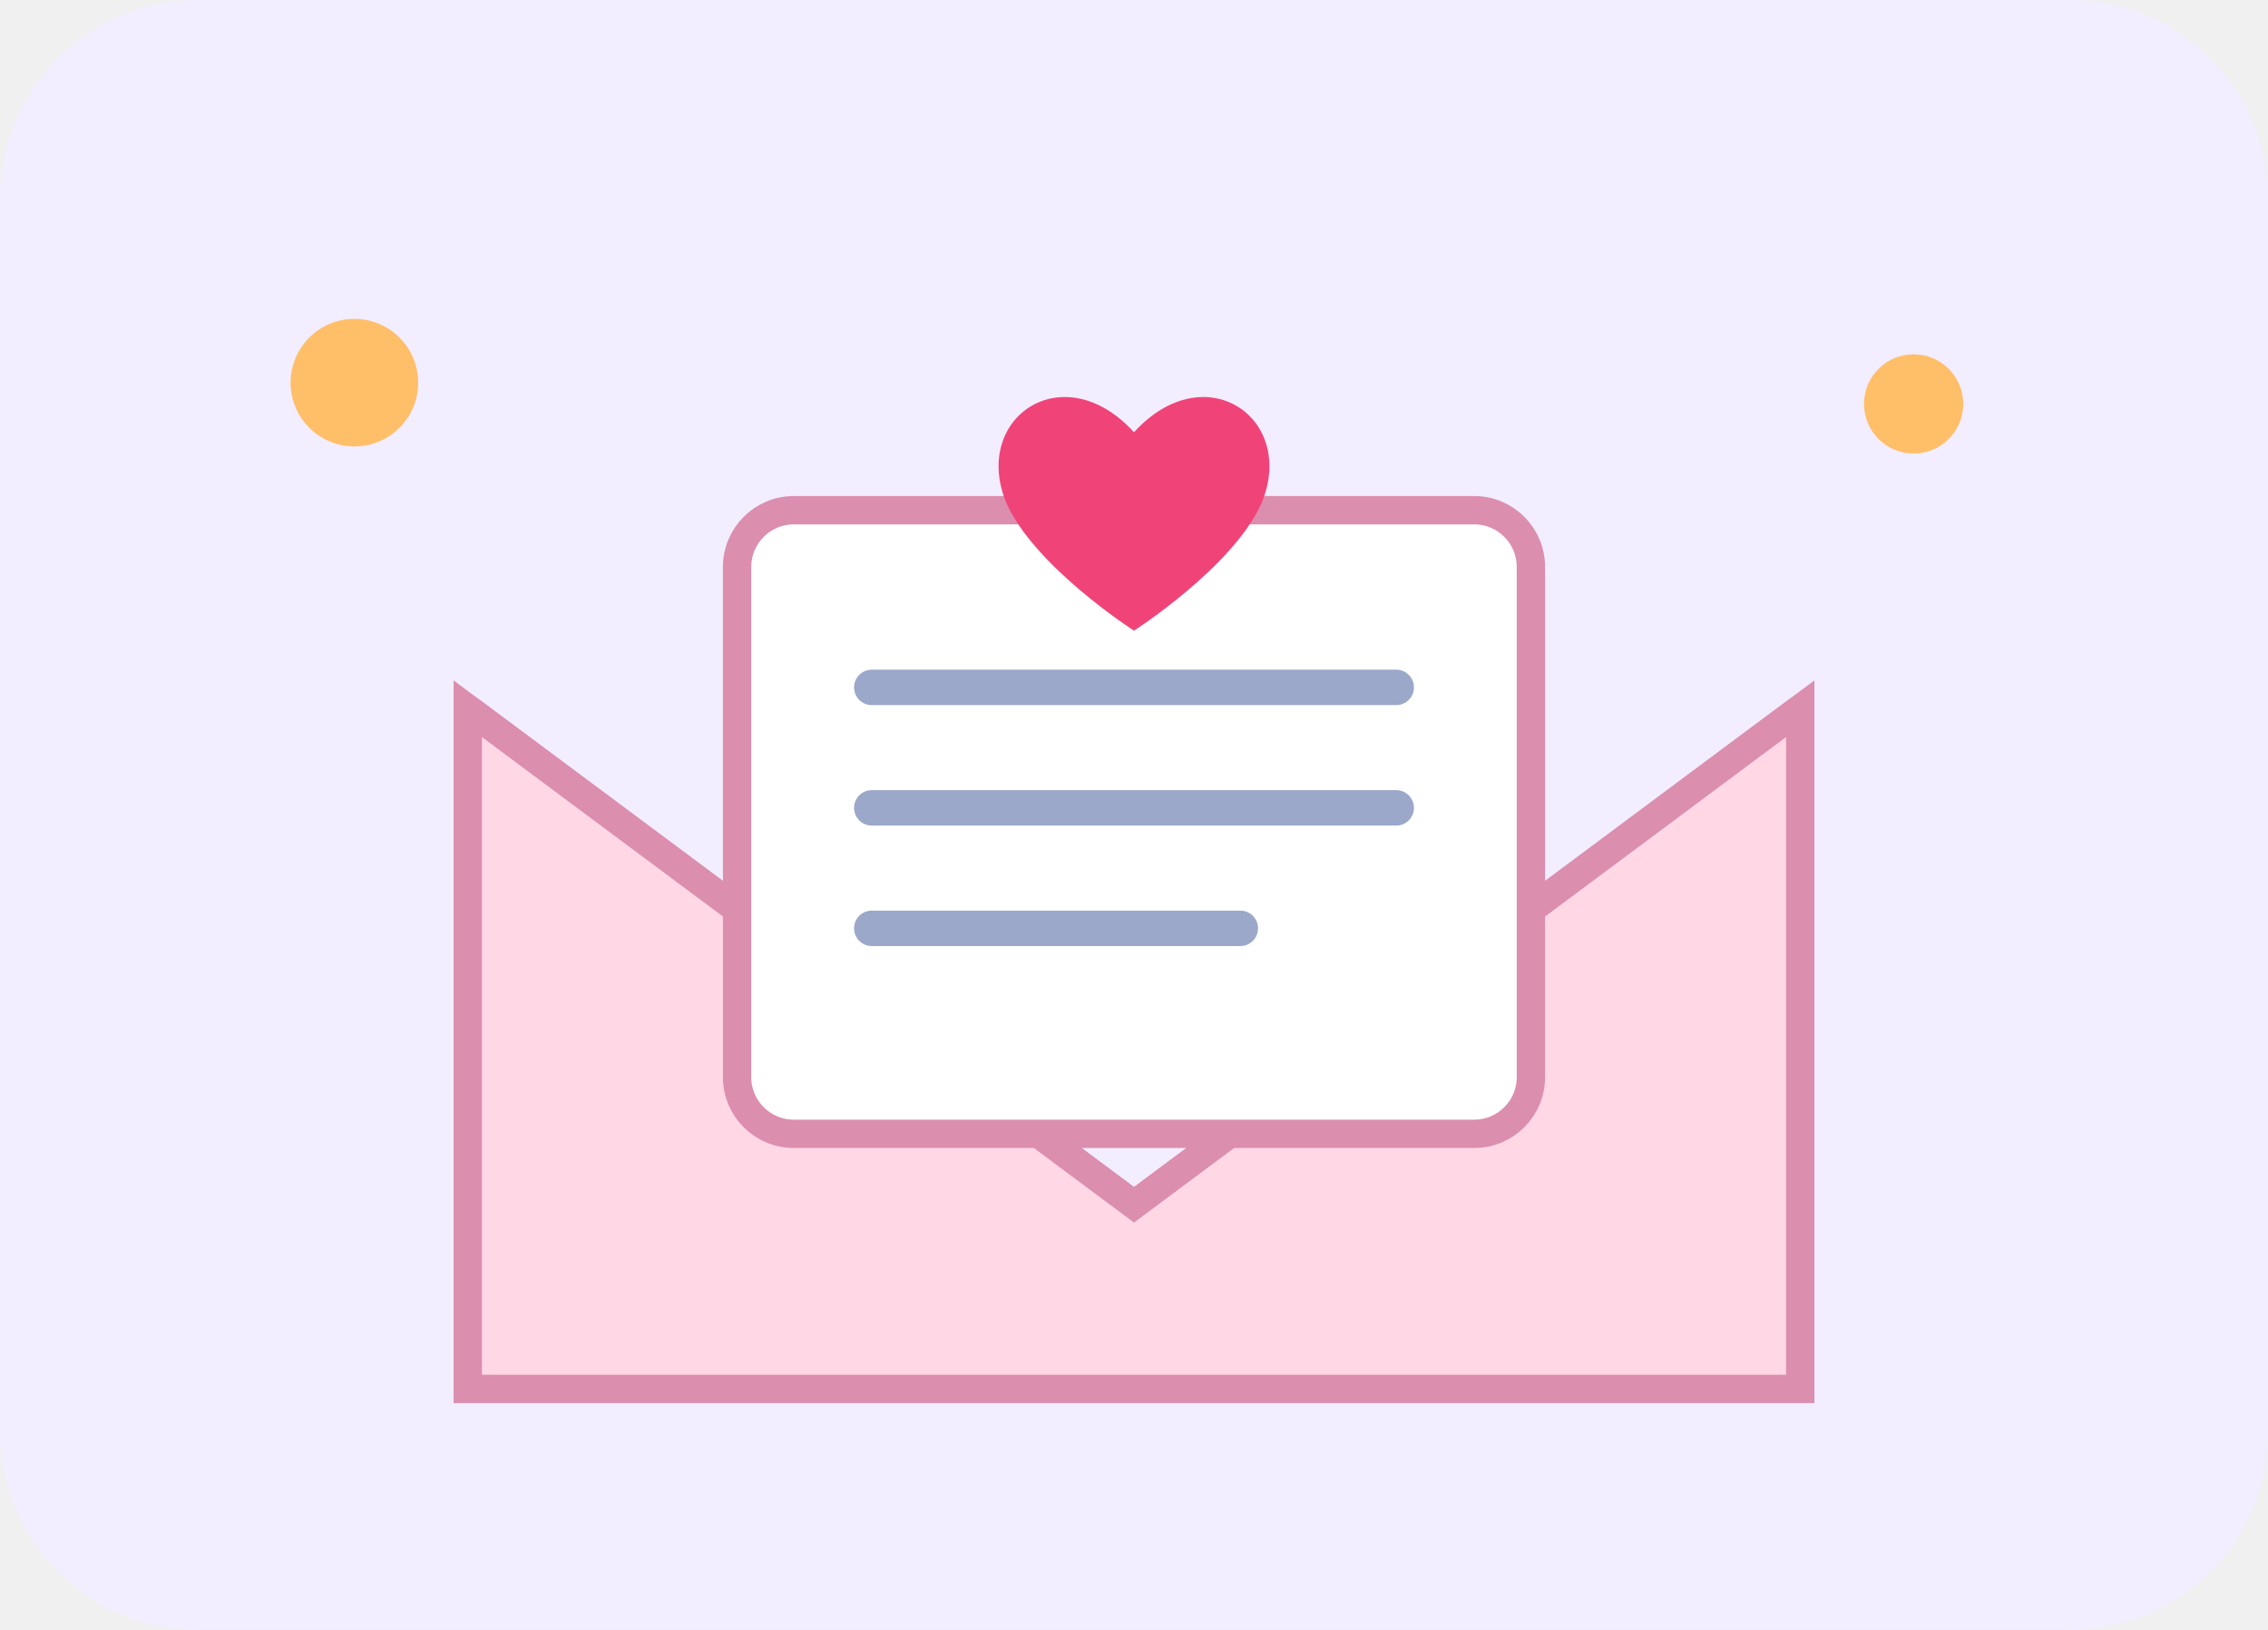
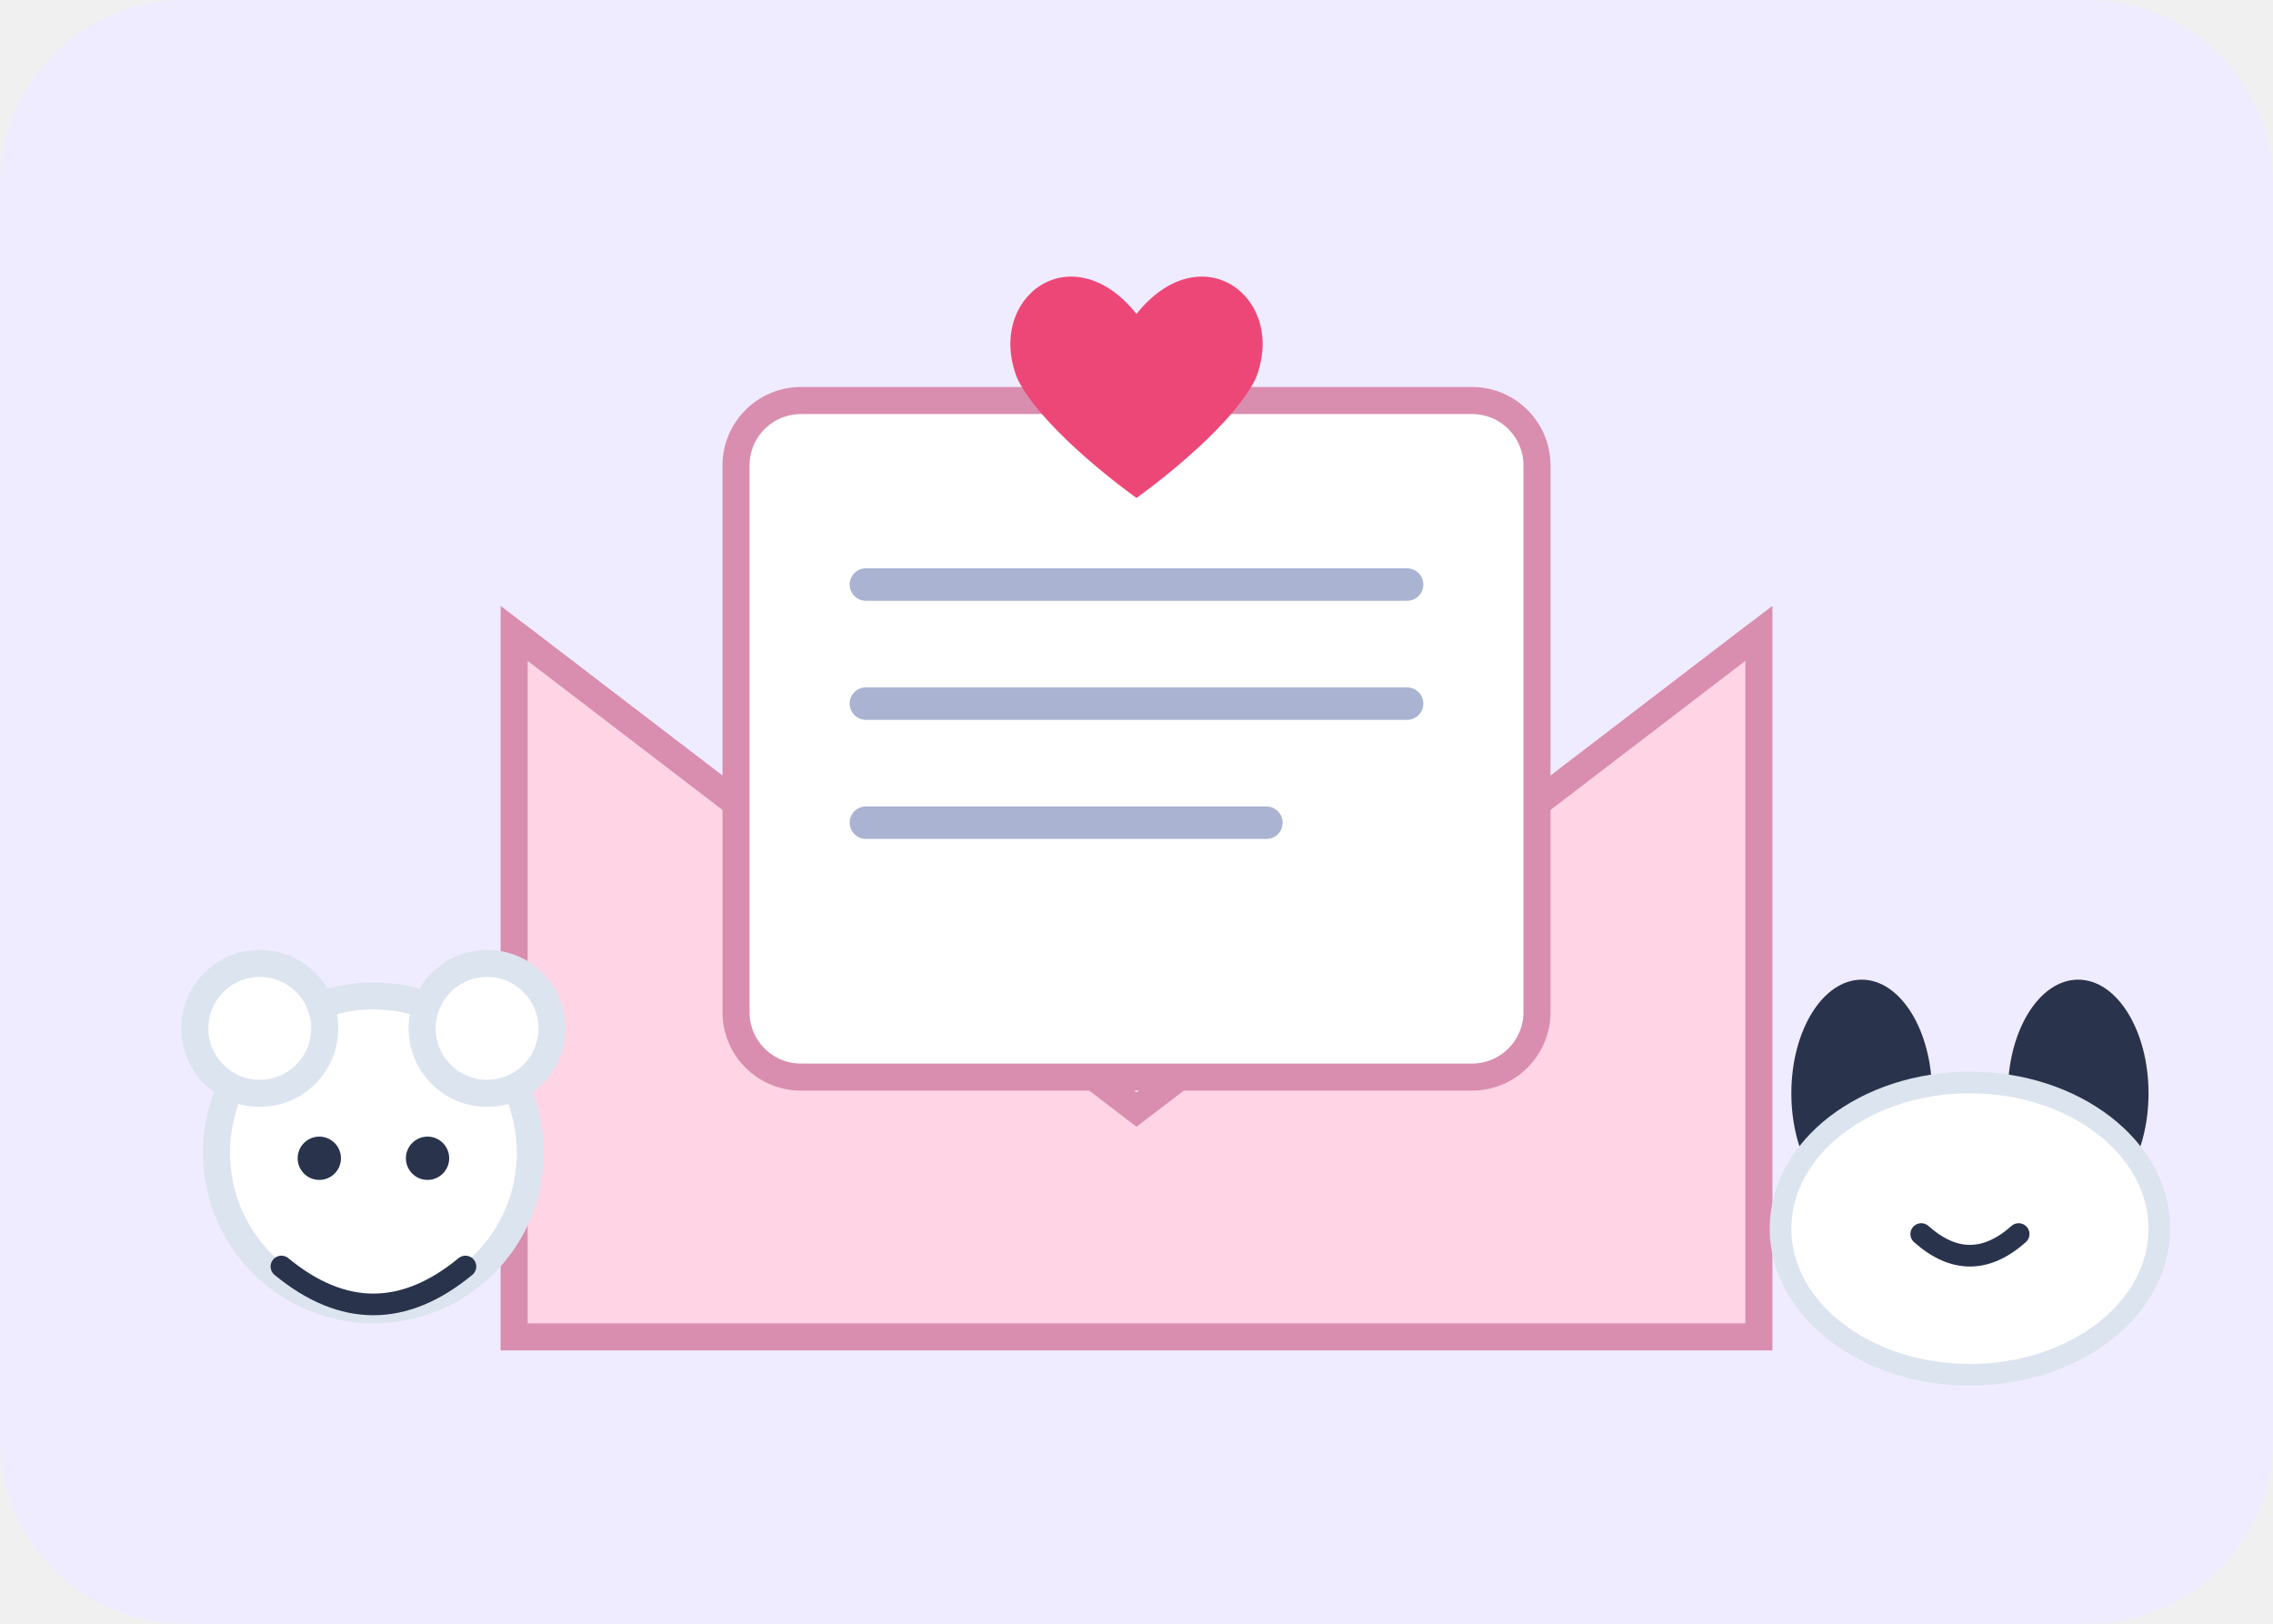
- <svg xmlns="http://www.w3.org/2000/svg" viewBox="0 0 320 230">
-   <rect width="320" height="230" rx="28" fill="#f2edff" />
-   <path d="M66 100l94 70 94-70v96H66z" fill="#ffd7e5" stroke="#dc8eaf" stroke-width="4" />
-   <path d="M66 100l94 70 94-70" fill="none" stroke="#dc8eaf" stroke-width="4" />
-   <rect x="104" y="72" width="112" height="88" rx="8" fill="#fff" stroke="#dc8eaf" stroke-width="4" />
-   <path d="M123 97h74m-74 17h74m-74 17h52" stroke="#9ba8ca" stroke-width="5" stroke-linecap="round" />
-   <path d="M160 61c-10-11-23-2-18 10 4 9 18 18 18 18s14-9 18-18c5-12-8-21-18-10" fill="#f04478" />
-   <circle cx="50" cy="54" r="9" fill="#ffbf69" />
-   <circle cx="270" cy="57" r="7" fill="#ffbf69" />
+ <svg xmlns="http://www.w3.org/2000/svg" viewBox="0 0 420 300">
+   <rect width="420" height="300" rx="34" fill="#f0ecff" />
+   <path d="M95 117l115 88 115-88v130H95z" fill="#ffd4e4" stroke="#d98eaf" stroke-width="5" />
+   <path d="M95 117l115 88 115-88" fill="none" stroke="#d98eaf" stroke-width="5" />
+   <rect x="136" y="74" width="148" height="125" rx="12" fill="#fff" stroke="#d98eaf" stroke-width="5" />
+   <path d="M160 108h100m-100 22h100m-100 22h74" stroke="#aab3d2" stroke-width="6" stroke-linecap="round" />
+   <path d="M210 58c-12-15-28-3-22 12 5 10 22 22 22 22s17-12 22-22c6-15-10-27-22-12" fill="#ed4778" />
+   <g fill="#fff" stroke="#dce4ef" stroke-width="5">
+     <circle cx="69" cy="213" r="29" />
+     <circle cx="48" cy="190" r="12" />
+     <circle cx="90" cy="190" r="12" />
+   </g>
+   <g fill="#29334b">
+     <circle cx="59" cy="214" r="4" />
+     <circle cx="79" cy="214" r="4" />
+   </g>
+   <path d="M52 234q17 14 34 0" fill="none" stroke="#29334b" stroke-width="4" stroke-linecap="round" />
+   <g fill="#29334b">
+     <ellipse cx="344" cy="202" rx="13" ry="21" />
+     <ellipse cx="384" cy="202" rx="13" ry="21" />
+   </g>
+   <ellipse cx="364" cy="227" rx="35" ry="27" fill="#fff" stroke="#dce4ef" stroke-width="4" />
+   <path d="M355 228q9 8 18 0" stroke="#29334b" stroke-width="4" fill="none" stroke-linecap="round" />
</svg>
